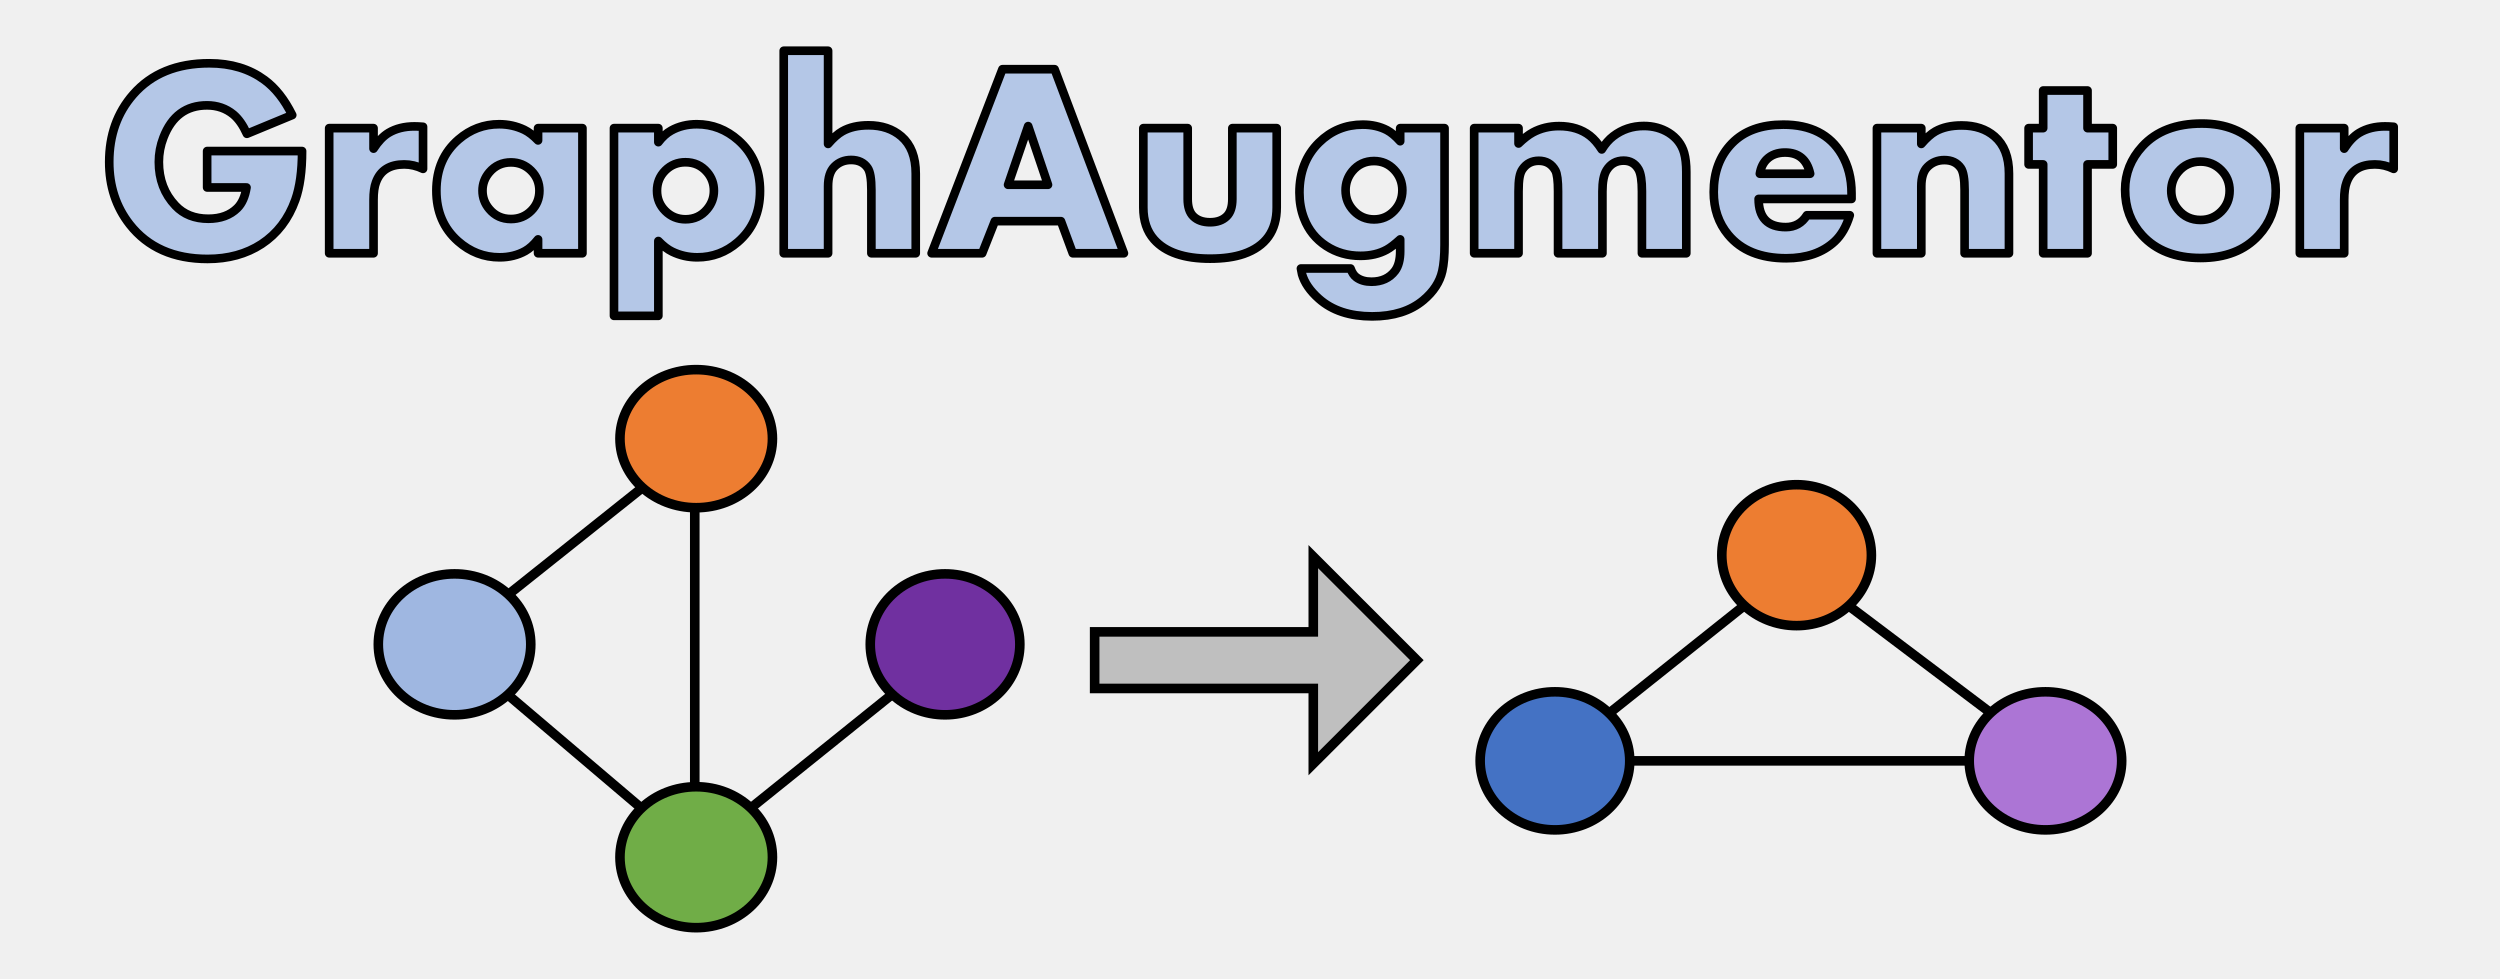
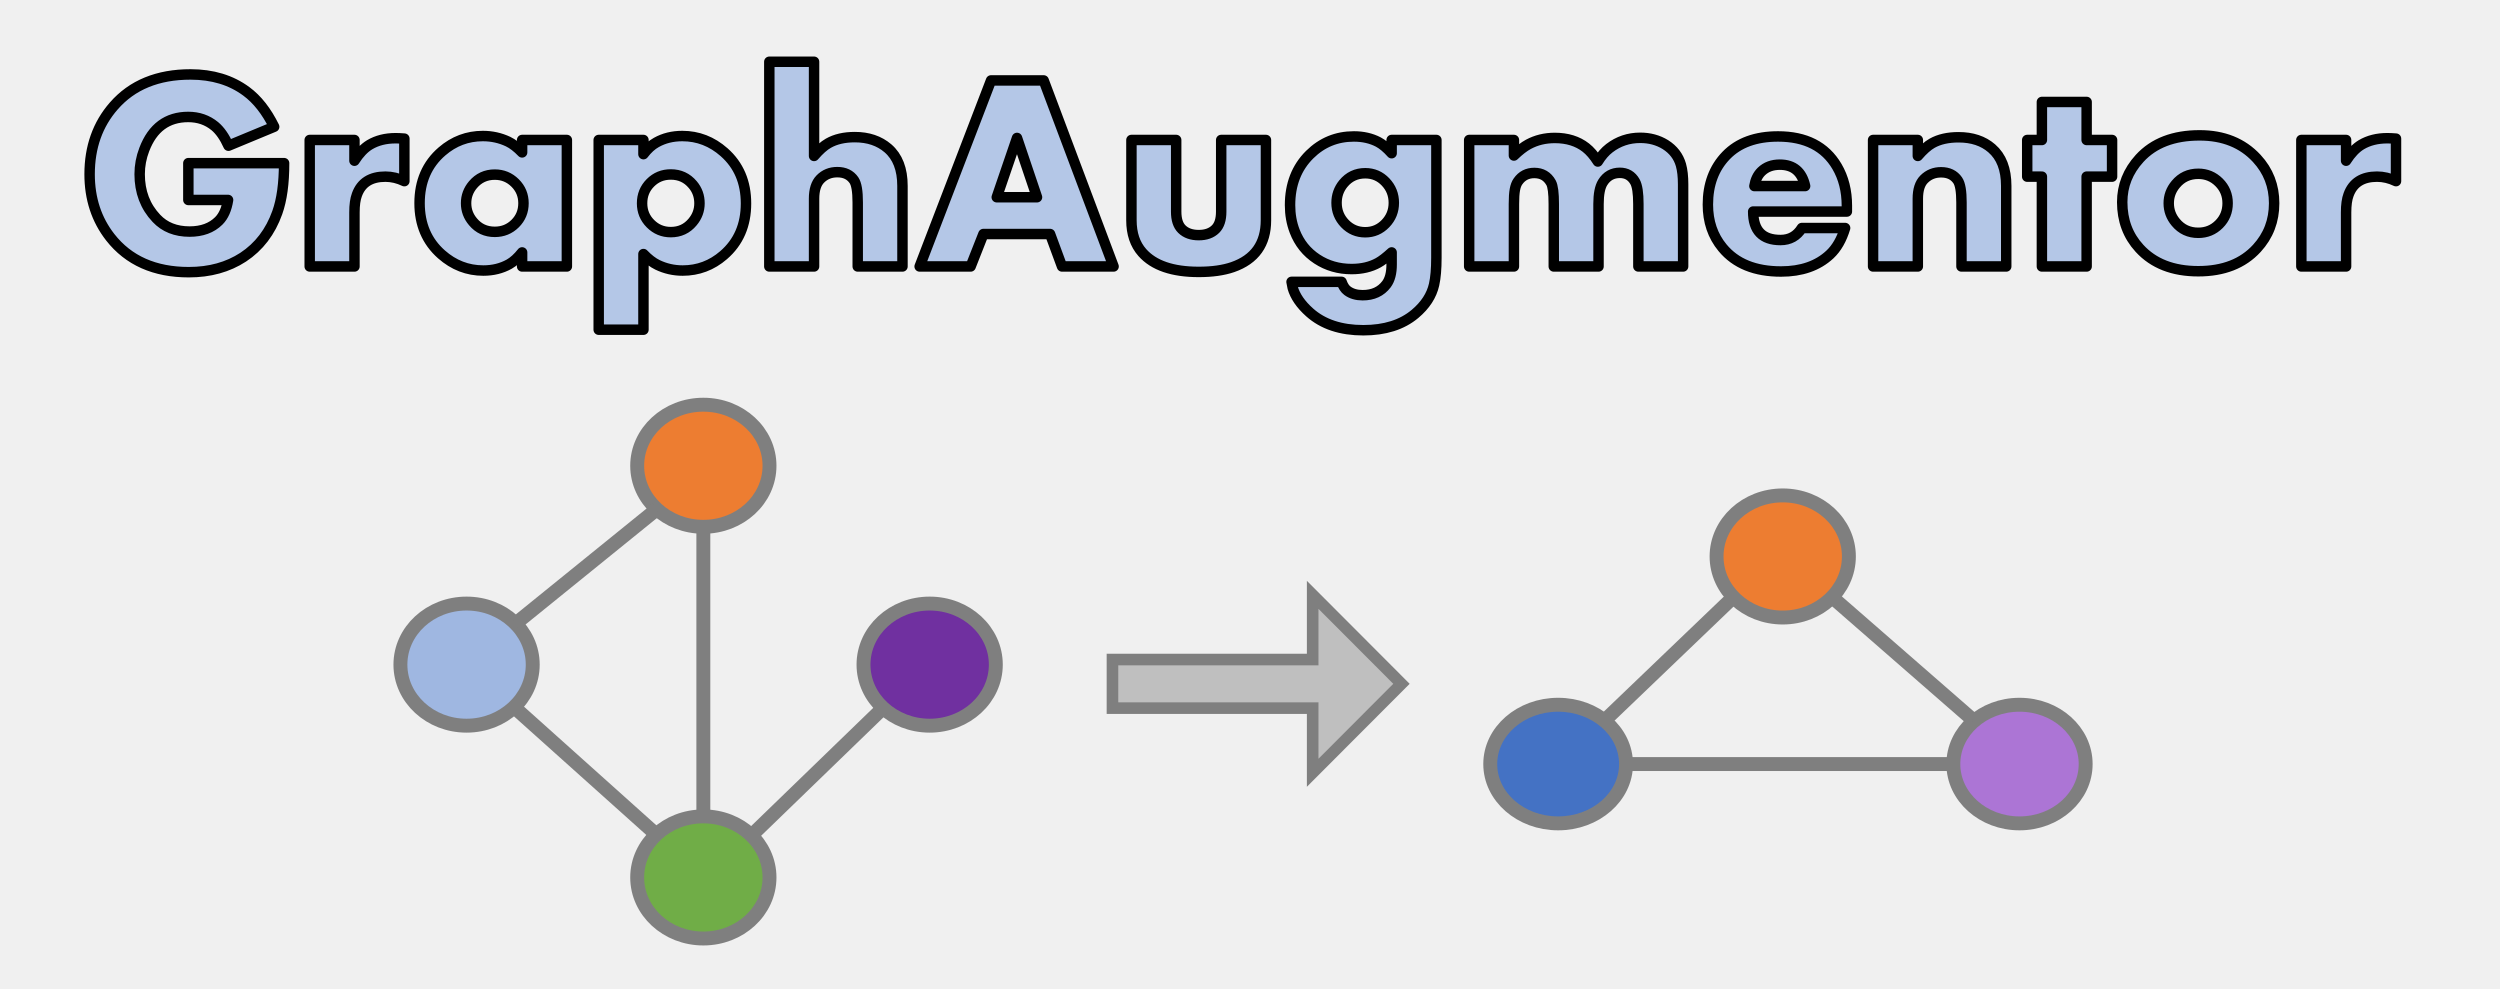
- <svg xmlns="http://www.w3.org/2000/svg" width="869" height="340" overflow="hidden">
+ <svg xmlns="http://www.w3.org/2000/svg" width="718" height="284" overflow="hidden">
  <defs>
    <clipPath id="clip0">
-       <rect x="0" y="0" width="869" height="340" />
+       <rect x="0" y="0" width="718" height="284" />
    </clipPath>
  </defs>
  <g clip-path="url(#clip0)">
-     <rect x="0" y="0" width="869" height="339.964" fill="#FFFFFF" fill-opacity="0" />
-     <path d="M131.5 223.976C131.5 210.447 143.364 199.479 158 199.479 172.636 199.479 184.5 210.447 184.5 223.976 184.5 237.506 172.636 248.473 158 248.473 143.364 248.473 131.5 237.506 131.5 223.976Z" stroke="#000000" stroke-width="3.332" stroke-miterlimit="8" fill="#9FB7E1" fill-rule="evenodd" />
-     <path d="M215.5 152.484C215.5 139.23 227.364 128.486 242 128.486 256.635 128.486 268.5 139.23 268.5 152.484 268.5 165.737 256.635 176.481 242 176.481 227.364 176.481 215.5 165.737 215.5 152.484Z" stroke="#000000" stroke-width="3.332" stroke-miterlimit="8" fill="#ED7D31" fill-rule="evenodd" />
-     <path d="M215.5 297.968C215.5 284.439 227.364 273.471 242 273.471 256.635 273.471 268.5 284.439 268.5 297.968 268.5 311.498 256.635 322.466 242 322.466 227.364 322.466 215.5 311.498 215.5 297.968Z" stroke="#000000" stroke-width="3.332" stroke-miterlimit="8" fill="#70AD47" fill-rule="evenodd" />
-     <path d="M302.5 223.976C302.5 210.447 314.141 199.479 328.5 199.479 342.859 199.479 354.5 210.447 354.5 223.976 354.5 237.506 342.859 248.473 328.5 248.473 314.141 248.473 302.5 237.506 302.5 223.976Z" stroke="#000000" stroke-width="3.332" stroke-miterlimit="8" fill="#7030A0" fill-rule="evenodd" />
-     <path d="M0 0 46.837 37.328" stroke="#000000" stroke-width="3.332" stroke-miterlimit="8" fill="none" fill-rule="evenodd" transform="matrix(1.00011 0 0 -1 176.5 206.81)" />
-     <path d="M223.342 281.263 176.5 241.474" stroke="#000000" stroke-width="3.332" stroke-miterlimit="8" fill="none" fill-rule="evenodd" />
-     <path d="M0 0 0 97.183" stroke="#000000" stroke-width="3.332" stroke-miterlimit="8" fill="none" fill-rule="evenodd" transform="matrix(1.00011 0 0 -1 241.5 273.664)" />
-     <path d="M0 0 49.468 39.789" stroke="#000000" stroke-width="3.332" stroke-miterlimit="8" fill="none" fill-rule="evenodd" transform="matrix(1.00011 0 0 -1 260.5 281.263)" />
-     <path d="M380.5 219.642 456.5 219.642 456.5 193.479 492.5 229.476 456.5 265.472 456.5 239.309 380.5 239.309Z" stroke="#000000" stroke-width="3.332" stroke-miterlimit="8" fill="#BFBFBF" fill-rule="evenodd" />
-     <path d="M514.5 264.472C514.5 251.218 526.141 240.474 540.5 240.474 554.859 240.474 566.5 251.218 566.5 264.472 566.5 277.725 554.859 288.469 540.5 288.469 526.141 288.469 514.5 277.725 514.5 264.472Z" stroke="#000000" stroke-width="3.332" stroke-miterlimit="8" fill="#4472C4" fill-rule="evenodd" />
-     <path d="M598.5 192.979C598.5 179.45 610.141 168.482 624.5 168.482 638.859 168.482 650.5 179.45 650.5 192.979 650.5 206.509 638.859 217.477 624.5 217.477 610.141 217.477 598.5 206.509 598.5 192.979Z" stroke="#000000" stroke-width="3.332" stroke-miterlimit="8" fill="#ED7D31" fill-rule="evenodd" />
-     <path d="M684.5 264.472C684.5 251.218 696.364 240.474 711 240.474 725.635 240.474 737.5 251.218 737.5 264.472 737.5 277.725 725.635 288.469 711 288.469 696.364 288.469 684.5 277.725 684.5 264.472Z" stroke="#000000" stroke-width="3.332" stroke-miterlimit="8" fill="#AC75D5" fill-rule="evenodd" />
-     <path d="M0 0 46.837 37.328" stroke="#000000" stroke-width="3.332" stroke-miterlimit="8" fill="none" fill-rule="evenodd" transform="matrix(1.00011 0 0 -1 559.5 247.805)" />
-     <path d="M691.974 247.805 642.5 210.478" stroke="#000000" stroke-width="3.332" stroke-miterlimit="8" fill="none" fill-rule="evenodd" />
-     <path d="M566.5 264.472 684.466 264.472" stroke="#000000" stroke-width="3.332" stroke-miterlimit="8" fill="none" fill-rule="evenodd" />
-     <path d="M143.422-31.59C140.375-31.59 137.871-30.44 135.912-28.138 134.326-26.273 133.533-24.142 133.533-21.748 133.533-19.353 134.326-17.223 135.912-15.357 137.84-13.056 140.343-11.905 143.422-11.905 146.19-11.905 148.53-12.854 150.443-14.751 152.355-16.648 153.312-18.98 153.312-21.748 153.312-24.484 152.348-26.809 150.419-28.721 148.491-30.634 146.159-31.59 143.422-31.59ZM204.072-31.637C201.304-31.637 198.964-30.682 197.051-28.771 195.139-26.86 194.182-24.512 194.182-21.724 194.182-18.968 195.147-16.627 197.075-14.701 199.003-12.774 201.335-11.811 204.072-11.811 207.151-11.811 209.654-12.97 211.582-15.288 213.168-17.167 213.962-19.312 213.962-21.724 213.962-24.199 213.184-26.344 211.629-28.161 209.67-30.478 207.151-31.637 204.072-31.637ZM730.641-31.872C727.468-31.872 724.887-30.679 722.896-28.293 721.279-26.378 720.47-24.196 720.47-21.748 720.47-19.268 721.279-17.071 722.896-15.156 724.887-12.77 727.468-11.577 730.641-11.577 733.471-11.577 735.866-12.558 737.826-14.52 739.785-16.482 740.765-18.891 740.765-21.748 740.765-24.573 739.777-26.967 737.802-28.929 735.827-30.891 733.44-31.872 730.641-31.872ZM443.39-32.059C440.311-32.059 437.792-30.872 435.833-28.497 434.278-26.591 433.501-24.388 433.501-21.888 433.501-19.107 434.457-16.725 436.37-14.741 438.282-12.757 440.622-11.764 443.39-11.764 446.127-11.764 448.451-12.757 450.364-14.741 452.277-16.725 453.233-19.107 453.233-21.888 453.233-24.669 452.284-27.06 450.387-29.059 448.49-31.059 446.158-32.059 443.39-32.059ZM586.25-35.012C583.639-35.012 581.526-34.231 579.909-32.671 578.635-31.428 577.827-29.756 577.485-27.653L594.968-27.653C593.88-32.559 590.974-35.012 586.25-35.012ZM363.211-43.495 378.632-43.495 378.632-18.842C378.632-16.123 379.284-14.123 380.588-12.842 381.986-11.467 383.927-10.78 386.412-10.78 388.865-10.78 390.791-11.467 392.189-12.842 393.493-14.123 394.146-16.123 394.146-18.842L394.146-43.495 409.566-43.495 409.566-15.889C409.566-7.796 405.738-2.422 398.083 0.234 394.895 1.328 391.005 1.875 386.412 1.875 377.382 1.875 370.898-0.344 366.961-4.781 364.461-7.593 363.211-11.296 363.211-15.889ZM794.798-44.105C795.609-44.105 796.606-44.058 797.79-43.965L797.79-29.341C795.64-30.372 793.458-30.887 791.246-30.887 786.198-30.887 782.926-28.809 781.43-24.654 780.869-23.154 780.589-21.138 780.589-18.607L780.589 0 765.168 0 765.168-43.495 780.589-43.495 780.589-36.371C782.209-38.902 783.954-40.73 785.824-41.855 788.348-43.355 791.339-44.105 794.798-44.105ZM109.871-44.105C110.682-44.105 111.679-44.058 112.863-43.965L112.863-29.341C110.713-30.372 108.531-30.887 106.319-30.887 101.271-30.887 97.999-28.809 96.503-24.654 95.942-23.154 95.662-21.138 95.662-18.607L95.662 0 80.242 0 80.242-43.495 95.662-43.495 95.662-36.371C97.282-38.902 99.027-40.73 100.897-41.855 103.421-43.355 106.412-44.105 109.871-44.105ZM323.184-44.198 316.201-23.81 330.074-23.81ZM537.138-44.245C540.393-44.245 543.288-43.464 545.823-41.902 548.546-40.183 550.33-37.855 551.174-34.918 551.675-33.137 551.926-30.919 551.926-28.263L551.926 0 536.505 0 536.505-21.482C536.505-25.226 536.115-27.785 535.334-29.157 534.177-31.186 532.443-32.2 530.131-32.2 527.569-32.2 525.6-31.092 524.225-28.877 523.257-27.317 522.772-24.852 522.772-21.482L522.772 0 507.352 0 507.352-21.482C507.352-25.226 507.04-27.66 506.415-28.783 505.165-31.03 503.243-32.153 500.65-32.153 498.244-32.153 496.369-31.186 495.025-29.251 494.525-28.565 494.166-27.621 493.947-26.42 493.729-25.218 493.619-23.572 493.619-21.482L493.619 0 478.199 0 478.199-43.495 493.619-43.495 493.619-38.152C495.435-39.902 497.093-41.183 498.596-41.995 501.318-43.464 504.354-44.198 507.703-44.198 511.991-44.198 515.559-43.089 518.407-40.871 519.847-39.746 521.224-38.152 522.538-36.09 523.727-38.027 525.058-39.558 526.529-40.683 529.627-43.058 533.163-44.245 537.138-44.245ZM647.644-44.433C652.324-44.433 656.13-43.167 659.063-40.636 662.401-37.762 664.07-33.45 664.07-27.7L664.07 0 648.65 0 648.65-21.997C648.65-25.835 648.215-28.378 647.345-29.625 646.072-31.467 644.162-32.387 641.616-32.387 639.287-32.387 637.331-31.595 635.747-30.009 634.319-28.579 633.604-26.341 633.604-23.294L633.604 0 618.184 0 618.184-43.495 633.604-43.495 633.604-38.012C635.382-40.074 637.021-41.527 638.518-42.37 640.952-43.745 643.994-44.433 647.644-44.433ZM585.641-44.714C595.108-44.714 601.873-41.27 605.935-34.383 608.216-30.502 609.357-25.994 609.357-20.861L609.357-18.889 577.063-18.889C577.063-12.358 580.202-9.093 586.479-9.093 589.679-9.093 592.134-10.468 593.843-13.217L608.748-13.217C607.56-9.292 605.81-6.255 603.498-4.106 599.311-0.213 593.702 1.734 586.672 1.734 577.735 1.734 571.017-0.984 566.518-6.421 563.143-10.483 561.456-15.436 561.456-21.279 561.456-28.216 563.565-33.856 567.783-38.199 572.002-42.542 577.954-44.714 585.641-44.714ZM439.471-44.714C442.622-44.714 445.431-44.073 447.896-42.792 449.362-42.011 450.891-40.73 452.483-38.949L452.483-43.495 467.903-43.495 467.903-3C467.903 0.812 467.638 3.89 467.106 6.234 466.263 9.983 464.076 13.342 460.545 16.311 456.076 20.06 450.14 21.935 442.734 21.935 434.985 21.935 428.814 19.889 424.22 15.795 421.158 13.077 419.205 10.233 418.362 7.265 418.268 6.952 418.143 6.296 417.987 5.296L435.235 5.296C435.735 6.719 436.407 7.74 437.25 8.358 438.625 9.379 440.375 9.89 442.5 9.89 446.062 9.89 448.796 8.628 450.702 6.105 451.889 4.517 452.483 2.243 452.483-0.716L452.483-4.828C450.642-3.14 449.097-1.953 447.849-1.265 445.259 0.172 442.201 0.891 438.675 0.891 434.243 0.891 430.281-0.25 426.786-2.531 423.197-4.874 420.623-8.077 419.062-12.139 418.002-14.889 417.471-17.873 417.471-21.091 417.471-28.216 419.734-34.012 424.258-38.48 428.471-42.636 433.542-44.714 439.471-44.714ZM208.038-44.855C213.437-44.855 218.242-42.997 222.455-39.283 227.479-34.85 229.991-28.982 229.991-21.677 229.991-14.248 227.417-8.317 222.268-3.885 218.18-0.358 213.484 1.406 208.179 1.406 205.089 1.406 202.187 0.75 199.472-0.562 197.912-1.312 196.305-2.547 194.651-4.265L194.651 21.748 179.231 21.748 179.231-43.495 194.651-43.495 194.651-38.621C196.024-40.433 197.506-41.777 199.098-42.652 201.719-44.12 204.699-44.855 208.038-44.855ZM139.316-44.855C142.405-44.855 145.307-44.214 148.022-42.933 149.582-42.183 151.189-40.949 152.843-39.23L152.843-43.495 168.263-43.495 168.263 0 152.843 0 152.843-4.828C151.376-2.984 149.894-1.64 148.396-0.797 145.775 0.672 142.795 1.406 139.456 1.406 134.058 1.406 129.252-0.451 125.039-4.166 120.015-8.598 117.503-14.467 117.503-21.771 117.503-29.201 120.078-35.131 125.226-39.563 129.314-43.091 134.011-44.855 139.316-44.855ZM731.11-45.089C739.327-45.089 745.889-42.449 750.795-37.168 754.795-32.856 756.794-27.716 756.794-21.748 756.794-15.717 754.81-10.546 750.842-6.234 746.03-0.984 739.296 1.64 730.641 1.64 721.954 1.64 715.205-0.984 710.393-6.234 706.425-10.546 704.441-15.842 704.441-22.123 704.441-27.778 706.44-32.793 710.44-37.168 715.283-42.449 722.173-45.089 731.11-45.089ZM675.959-56.572 691.379-56.572 691.379-43.495 700.144-43.495 700.144-30.887 691.379-30.887 691.379 0 675.959 0 675.959-30.887 670.897-30.887 670.897-43.495 675.959-43.495ZM314.232-63.978 332.371-63.978 356.462 0 338.698 0 334.574-11.155 311.607-11.155 307.202 0 289.625 0ZM38.574-66.04C46.136-66.04 52.541-64.103 57.791-60.228 61.54-57.478 64.743-53.416 67.399-48.042L51.651-41.527C50.303-44.512 48.736-46.752 46.949-48.245 44.379-50.359 41.323-51.416 37.782-51.416 30.542-51.416 25.496-47.691 22.643-40.241 21.578-37.498 21.045-34.661 21.045-31.731 21.045-25.652 22.972-20.587 26.827-16.534 29.68-13.511 33.488-11.999 38.252-11.999 42.483-11.999 45.837-13.228 48.313-15.685 49.943-17.303 51.009-19.699 51.51-22.873L37.824-22.873 37.824-35.528 70.821-35.528C70.821-28.591 70.039-22.935 68.477-18.561 66.102-11.905 62.181-6.781 56.713-3.187 51.432 0.25 45.183 1.969 37.965 1.969 26.216 1.969 17.201-2.031 10.921-10.03 6.171-16.092 3.796-23.326 3.796-31.731 3.796-41.042 6.577-48.87 12.139-55.213 18.451-62.431 27.263-66.04 38.574-66.04ZM238.225-70.399 253.645-70.399 253.645-38.012C255.423-40.074 257.061-41.527 258.559-42.37 261.023-43.777 264.065-44.48 267.685-44.48 272.302-44.48 276.108-43.199 279.103-40.636 282.441-37.762 284.11-33.45 284.11-27.7L284.11 0 268.69 0 268.69-21.997C268.69-25.866 268.255-28.424 267.386-29.672 266.113-31.514 264.203-32.434 261.657-32.434 259.297-32.434 257.34-31.641 255.788-30.056 254.359-28.595 253.645-26.341 253.645-23.294L253.645 0 238.225 0Z" stroke="#000000" stroke-width="3" stroke-linejoin="round" stroke-miterlimit="10" fill="#B4C7E7" fill-rule="evenodd" transform="matrix(1.00011 0 0 1 34.1712 88.0372)" />
-     <text fill="#000000" fill-opacity="0" font-family="Arial,Arial_MSFontService,sans-serif" font-size="92.334" x="3.796" y="10.393">GraphAugmentor</text>
+     <rect x="0" y="0" width="718" height="283.565" fill="#FFFFFF" fill-opacity="0" />
+     <path d="M115 190.88C115 181.196 123.507 173.345 134 173.345 144.493 173.345 153 181.196 153 190.88 153 200.565 144.493 208.415 134 208.415 123.507 208.415 115 200.565 115 190.88Z" stroke="#7F7F7F" stroke-width="3.999" stroke-miterlimit="8" fill="#9FB7E1" fill-rule="evenodd" />
+     <path d="M183 133.766C183 124.082 191.507 116.232 202 116.232 212.493 116.232 221 124.082 221 133.766 221 143.451 212.493 151.301 202 151.301 191.507 151.301 183 143.451 183 133.766Z" stroke="#7F7F7F" stroke-width="3.999" stroke-miterlimit="8" fill="#ED7D31" fill-rule="evenodd" />
+     <path d="M183 252.002C183 242.318 191.507 234.467 202 234.467 212.493 234.467 221 242.318 221 252.002 221 261.686 212.493 269.537 202 269.537 191.507 269.537 183 261.686 183 252.002Z" stroke="#7F7F7F" stroke-width="3.999" stroke-miterlimit="8" fill="#70AD47" fill-rule="evenodd" />
+     <path d="M248 190.88C248 181.196 256.507 173.345 267 173.345 277.493 173.345 286 181.196 286 190.88 286 200.565 277.493 208.415 267 208.415 256.507 208.415 248 200.565 248 190.88Z" stroke="#7F7F7F" stroke-width="3.999" stroke-miterlimit="8" fill="#7030A0" fill-rule="evenodd" />
+     <path d="M0 0 40.57 32.796" stroke="#7F7F7F" stroke-width="3.999" stroke-miterlimit="8" fill="none" fill-rule="evenodd" transform="matrix(1 0 0 -1.002 148 179.153)" />
+     <path d="M188.57 239.761 148 203.405" stroke="#7F7F7F" stroke-width="3.999" stroke-miterlimit="8" fill="none" fill-rule="evenodd" />
+     <path d="M0 0 0 83.393" stroke="#7F7F7F" stroke-width="3.999" stroke-miterlimit="8" fill="none" fill-rule="evenodd" transform="matrix(1 0 0 -1.002 202 234.861)" />
+     <path d="M0 0 37.556 36.284" stroke="#7F7F7F" stroke-width="3.999" stroke-miterlimit="8" fill="none" fill-rule="evenodd" transform="matrix(1 0 0 -1.002 216 239.761)" />
+     <path d="M319.5 189.411 377 189.411 377 170.84 402.5 196.391 377 221.942 377 203.371 319.5 203.371Z" stroke="#7F7F7F" stroke-width="3.333" stroke-miterlimit="8" fill="#BFBFBF" fill-rule="evenodd" />
+     <path d="M428 219.437C428 210.03 436.73 202.403 447.5 202.403 458.27 202.403 467 210.03 467 219.437 467 228.845 458.27 236.471 447.5 236.471 436.73 236.471 428 228.845 428 219.437Z" stroke="#7F7F7F" stroke-width="3.999" stroke-miterlimit="8" fill="#4472C4" fill-rule="evenodd" />
+     <path d="M493 159.818C493 150.134 501.507 142.283 512 142.283 522.493 142.283 531 150.134 531 159.818 531 169.503 522.493 177.353 512 177.353 501.507 177.353 493 169.503 493 159.818Z" stroke="#7F7F7F" stroke-width="3.999" stroke-miterlimit="8" fill="#ED7D31" fill-rule="evenodd" />
+     <path d="M561 219.437C561 210.03 569.507 202.403 580 202.403 590.493 202.403 599 210.03 599 219.437 599 228.845 590.493 236.471 580 236.471 569.507 236.471 561 228.845 561 219.437Z" stroke="#7F7F7F" stroke-width="3.999" stroke-miterlimit="8" fill="#AC75D5" fill-rule="evenodd" />
+     <path d="M0 0 36.978 35.362" stroke="#7F7F7F" stroke-width="3.999" stroke-miterlimit="8" fill="none" fill-rule="evenodd" transform="matrix(1 0 0 -1.002 461 206.774)" />
+     <path d="M566.636 206.774 526 171.341" stroke="#7F7F7F" stroke-width="3.999" stroke-miterlimit="8" fill="none" fill-rule="evenodd" />
+     <path d="M467 219.437 560.624 219.437" stroke="#7F7F7F" stroke-width="3.999" stroke-miterlimit="8" fill="none" fill-rule="evenodd" />
+     <path d="M119.531-26.328C116.991-26.328 114.905-25.369 113.272-23.451 111.95-21.896 111.289-20.121 111.289-18.125 111.289-16.129 111.95-14.354 113.272-12.799 114.879-10.881 116.965-9.922 119.531-9.922 121.838-9.922 123.788-10.712 125.382-12.293 126.976-13.874 127.773-15.818 127.773-18.125 127.773-20.406 126.97-22.343 125.363-23.937 123.756-25.531 121.812-26.328 119.531-26.328ZM170.078-26.367C167.771-26.367 165.821-25.571 164.227-23.979 162.633-22.386 161.836-20.428 161.836-18.105 161.836-15.809 162.639-13.857 164.247-12.252 165.854-10.646 167.797-9.844 170.078-9.844 172.644-9.844 174.73-10.809 176.337-12.741 177.659-14.307 178.32-16.095 178.32-18.105 178.32-20.168 177.672-21.956 176.376-23.47 174.743-25.401 172.644-26.367 170.078-26.367ZM608.766-26.562C606.122-26.562 603.97-25.568 602.311-23.58 600.963-21.984 600.289-20.166 600.289-18.125 600.289-16.058 600.963-14.227 602.311-12.631 603.97-10.643 606.122-9.648 608.766-9.648 611.124-9.648 613.12-10.466 614.753-12.101 616.387-13.736 617.203-15.744 617.203-18.125 617.203-20.48 616.38-22.475 614.734-24.11 613.088-25.745 611.098-26.562 608.766-26.562ZM369.531-26.719C366.965-26.719 364.866-25.729 363.233-23.75 361.937-22.162 361.289-20.326 361.289-18.242 361.289-15.925 362.086-13.939 363.68-12.285 365.274-10.632 367.225-9.805 369.531-9.805 371.812-9.805 373.749-10.632 375.343-12.285 376.937-13.939 377.734-15.925 377.734-18.242 377.734-20.56 376.944-22.552 375.363-24.219 373.782-25.885 371.838-26.719 369.531-26.719ZM488.594-29.18C486.418-29.18 484.657-28.529 483.309-27.228 482.247-26.193 481.574-24.799 481.289-23.047L495.859-23.047C494.953-27.135 492.531-29.18 488.594-29.18ZM302.375-36.25 315.227-36.25 315.227-15.703C315.227-13.438 315.77-11.771 316.857-10.703 318.022-9.557 319.64-8.984 321.711-8.984 323.756-8.984 325.36-9.557 326.525-10.703 327.613-11.771 328.156-13.438 328.156-15.703L328.156-36.25 341.008-36.25 341.008-13.242C341.008-6.497 337.818-2.018 331.438 0.195 328.781 1.107 325.539 1.562 321.711 1.562 314.185 1.562 308.781-0.286 305.5-3.984 303.417-6.328 302.375-9.414 302.375-13.242ZM663.069-36.758C663.745-36.758 664.576-36.719 665.562-36.641L665.562-24.453C663.771-25.312 661.952-25.742 660.108-25.742 655.901-25.742 653.175-24.01 651.928-20.547 651.46-19.297 651.227-17.617 651.227-15.508L651.227 0 638.375 0 638.375-36.25 651.227-36.25 651.227-30.312C652.577-32.422 654.031-33.945 655.59-34.883 657.693-36.133 660.186-36.758 663.069-36.758ZM91.069-36.758C91.745-36.758 92.576-36.719 93.562-36.641L93.562-24.453C91.77-25.312 89.953-25.742 88.108-25.742 83.901-25.742 81.175-24.01 79.928-20.547 79.46-19.297 79.227-17.617 79.227-15.508L79.227 0 66.375 0 66.375-36.25 79.227-36.25 79.227-30.312C80.577-32.422 82.032-33.945 83.59-34.883 85.693-36.133 88.186-36.758 91.069-36.758ZM269.516-36.836 263.695-19.844 275.258-19.844ZM448.496-36.875C451.208-36.875 453.621-36.224 455.734-34.922 458.004-33.49 459.49-31.549 460.194-29.102 460.612-27.617 460.82-25.768 460.82-23.555L460.82 0 447.969 0 447.969-17.903C447.969-21.024 447.643-23.156 446.992-24.3 446.029-25.991 444.583-26.836 442.656-26.836 440.521-26.836 438.88-25.913 437.734-24.067 436.927-22.766 436.523-20.712 436.523-17.903L436.523 0 423.672 0 423.672-17.903C423.672-21.024 423.411-23.052 422.891-23.989 421.849-25.861 420.247-26.797 418.086-26.797 416.081-26.797 414.518-25.991 413.398-24.379 412.982-23.807 412.682-23.02 412.5-22.019 412.318-21.018 412.227-19.646 412.227-17.903L412.227 0 399.375 0 399.375-36.25 412.227-36.25 412.227-31.797C413.739-33.255 415.122-34.323 416.374-35 418.643-36.224 421.173-36.836 423.964-36.836 427.538-36.836 430.511-35.911 432.885-34.062 434.085-33.125 435.233-31.797 436.328-30.078 437.319-31.693 438.428-32.969 439.654-33.906 442.236-35.885 445.184-36.875 448.496-36.875ZM539.928-37.031C543.828-37.031 547-35.977 549.444-33.867 552.226-31.471 553.617-27.878 553.617-23.086L553.617 0 540.766 0 540.766-18.333C540.766-21.531 540.403-23.651 539.679-24.691 538.617-26.225 537.026-26.992 534.904-26.992 532.963-26.992 531.332-26.332 530.012-25.01 528.822-23.819 528.227-21.953 528.227-19.414L528.227 0 515.375 0 515.375-36.25 528.227-36.25 528.227-31.68C529.708-33.398 531.074-34.609 532.322-35.312 534.35-36.458 536.885-37.031 539.928-37.031ZM488.086-37.266C495.977-37.266 501.615-34.396 505-28.656 506.901-25.421 507.852-21.664 507.852-17.386L507.852-15.742 480.938-15.742C480.938-10.3 483.553-7.578 488.784-7.578 491.452-7.578 493.498-8.724 494.922-11.016L507.344-11.016C506.354-7.745 504.896-5.213 502.969-3.422 499.479-0.177 494.805 1.445 488.945 1.445 481.497 1.445 475.898-0.82 472.148-5.352 469.336-8.737 467.93-12.865 467.93-17.734 467.93-23.516 469.688-28.216 473.203-31.836 476.719-35.456 481.68-37.266 488.086-37.266ZM366.265-37.266C368.891-37.266 371.232-36.732 373.286-35.664 374.508-35.013 375.783-33.945 377.109-32.461L377.109-36.25 389.961-36.25 389.961-2.5C389.961 0.677 389.74 3.242 389.297 5.195 388.594 8.32 386.771 11.12 383.828 13.594 380.104 16.719 375.156 18.281 368.984 18.281 362.526 18.281 357.383 16.576 353.555 13.164 351.003 10.898 349.375 8.529 348.672 6.055 348.594 5.794 348.49 5.247 348.359 4.414L362.734 4.414C363.151 5.6 363.711 6.45 364.414 6.966 365.56 7.817 367.018 8.242 368.789 8.242 371.758 8.242 374.036 7.191 375.625 5.088 376.615 3.764 377.109 1.869 377.109-0.597L377.109-4.023C375.575-2.617 374.288-1.628 373.247-1.055 371.089 0.143 368.54 0.742 365.601 0.742 361.908 0.742 358.605-0.208 355.693-2.109 352.702-4.062 350.556-6.732 349.256-10.117 348.372-12.409 347.93-14.896 347.93-17.578 347.93-23.516 349.815-28.346 353.586-32.07 357.097-35.534 361.323-37.266 366.265-37.266ZM173.384-37.383C177.883-37.383 181.888-35.835 185.399-32.739 189.586-29.045 191.68-24.154 191.68-18.066 191.68-11.875 189.534-6.932 185.243-3.238 181.836-0.298 177.922 1.172 173.501 1.172 170.926 1.172 168.507 0.625 166.245-0.469 164.944-1.094 163.605-2.122 162.227-3.555L162.227 18.125 149.375 18.125 149.375-36.25 162.227-36.25 162.227-32.188C163.371-33.698 164.606-34.818 165.933-35.547 168.117-36.771 170.601-37.383 173.384-37.383ZM116.109-37.383C118.683-37.383 121.102-36.849 123.365-35.781 124.665-35.156 126.004-34.128 127.383-32.695L127.383-36.25 140.234-36.25 140.234 0 127.383 0 127.383-4.023C126.16-2.487 124.925-1.367 123.677-0.664 121.492 0.56 119.008 1.172 116.226 1.172 111.726 1.172 107.721-0.376 104.21-3.472 100.023-7.166 97.93-12.057 97.93-18.145 97.93-24.336 100.075-29.279 104.366-32.973 107.773-35.913 111.688-37.383 116.109-37.383ZM609.156-37.578C616.005-37.578 621.474-35.378 625.562-30.977 628.896-27.383 630.562-23.099 630.562-18.125 630.562-13.099 628.909-8.789 625.602-5.195 621.591-0.82 615.979 1.367 608.766 1.367 601.526 1.367 595.901-0.82 591.891-5.195 588.583-8.789 586.93-13.203 586.93-18.438 586.93-23.151 588.596-27.331 591.93-30.977 595.966-35.378 601.708-37.578 609.156-37.578ZM563.859-47.148 576.711-47.148 576.711-36.25 584.016-36.25 584.016-25.742 576.711-25.742 576.711 0 563.859 0 563.859-25.742 559.641-25.742 559.641-36.25 563.859-36.25ZM262.055-53.32 277.172-53.32 297.25 0 282.445 0 279.008-9.297 259.867-9.297 256.195 0 241.547 0ZM32.148-55.039C38.45-55.039 43.789-53.425 48.164-50.195 51.289-47.904 53.958-44.518 56.172-40.039L43.047-34.609C41.924-37.098 40.618-38.964 39.128-40.208 36.986-41.97 34.44-42.852 31.488-42.852 25.454-42.852 21.249-39.747 18.872-33.538 17.983-31.252 17.539-28.887 17.539-26.445 17.539-21.379 19.145-17.158 22.358-13.78 24.735-11.26 27.909-10 31.88-10 35.407-10 38.202-11.024 40.266-13.072 41.624-14.421 42.512-16.418 42.93-19.062L31.523-19.062 31.523-29.609 59.023-29.609C59.023-23.828 58.372-19.115 57.07-15.469 55.091-9.922 51.823-5.651 47.266-2.656 42.865 0.208 37.656 1.641 31.641 1.641 21.849 1.641 14.336-1.693 9.102-8.359 5.143-13.412 3.164-19.44 3.164-26.445 3.164-34.206 5.482-40.729 10.117-46.016 15.378-52.031 22.721-55.039 32.148-55.039ZM198.375-58.672 211.227-58.672 211.227-31.68C212.709-33.398 214.074-34.609 215.322-35.312 217.376-36.484 219.911-37.07 222.928-37.07 226.776-37.07 229.948-36.003 232.444-33.867 235.226-31.471 236.617-27.878 236.617-23.086L236.617 0 223.766 0 223.766-18.333C223.766-21.557 223.403-23.69 222.679-24.73 221.617-26.264 220.026-27.031 217.904-27.031 215.937-27.031 214.306-26.371 213.012-25.049 211.822-23.832 211.227-21.953 211.227-19.414L211.227 0 198.375 0Z" stroke="#000000" stroke-width="3" stroke-linejoin="round" stroke-miterlimit="10" fill="#B4C7E7" fill-rule="evenodd" transform="matrix(1 0 0 1.002 22.5716 76.5274)" />
+     <text fill="#000000" fill-opacity="0" font-family="Arial,Arial_MSFontService,sans-serif" font-size="76.953" x="3.164" y="8.662">GraphAugmentor</text>
  </g>
</svg>
